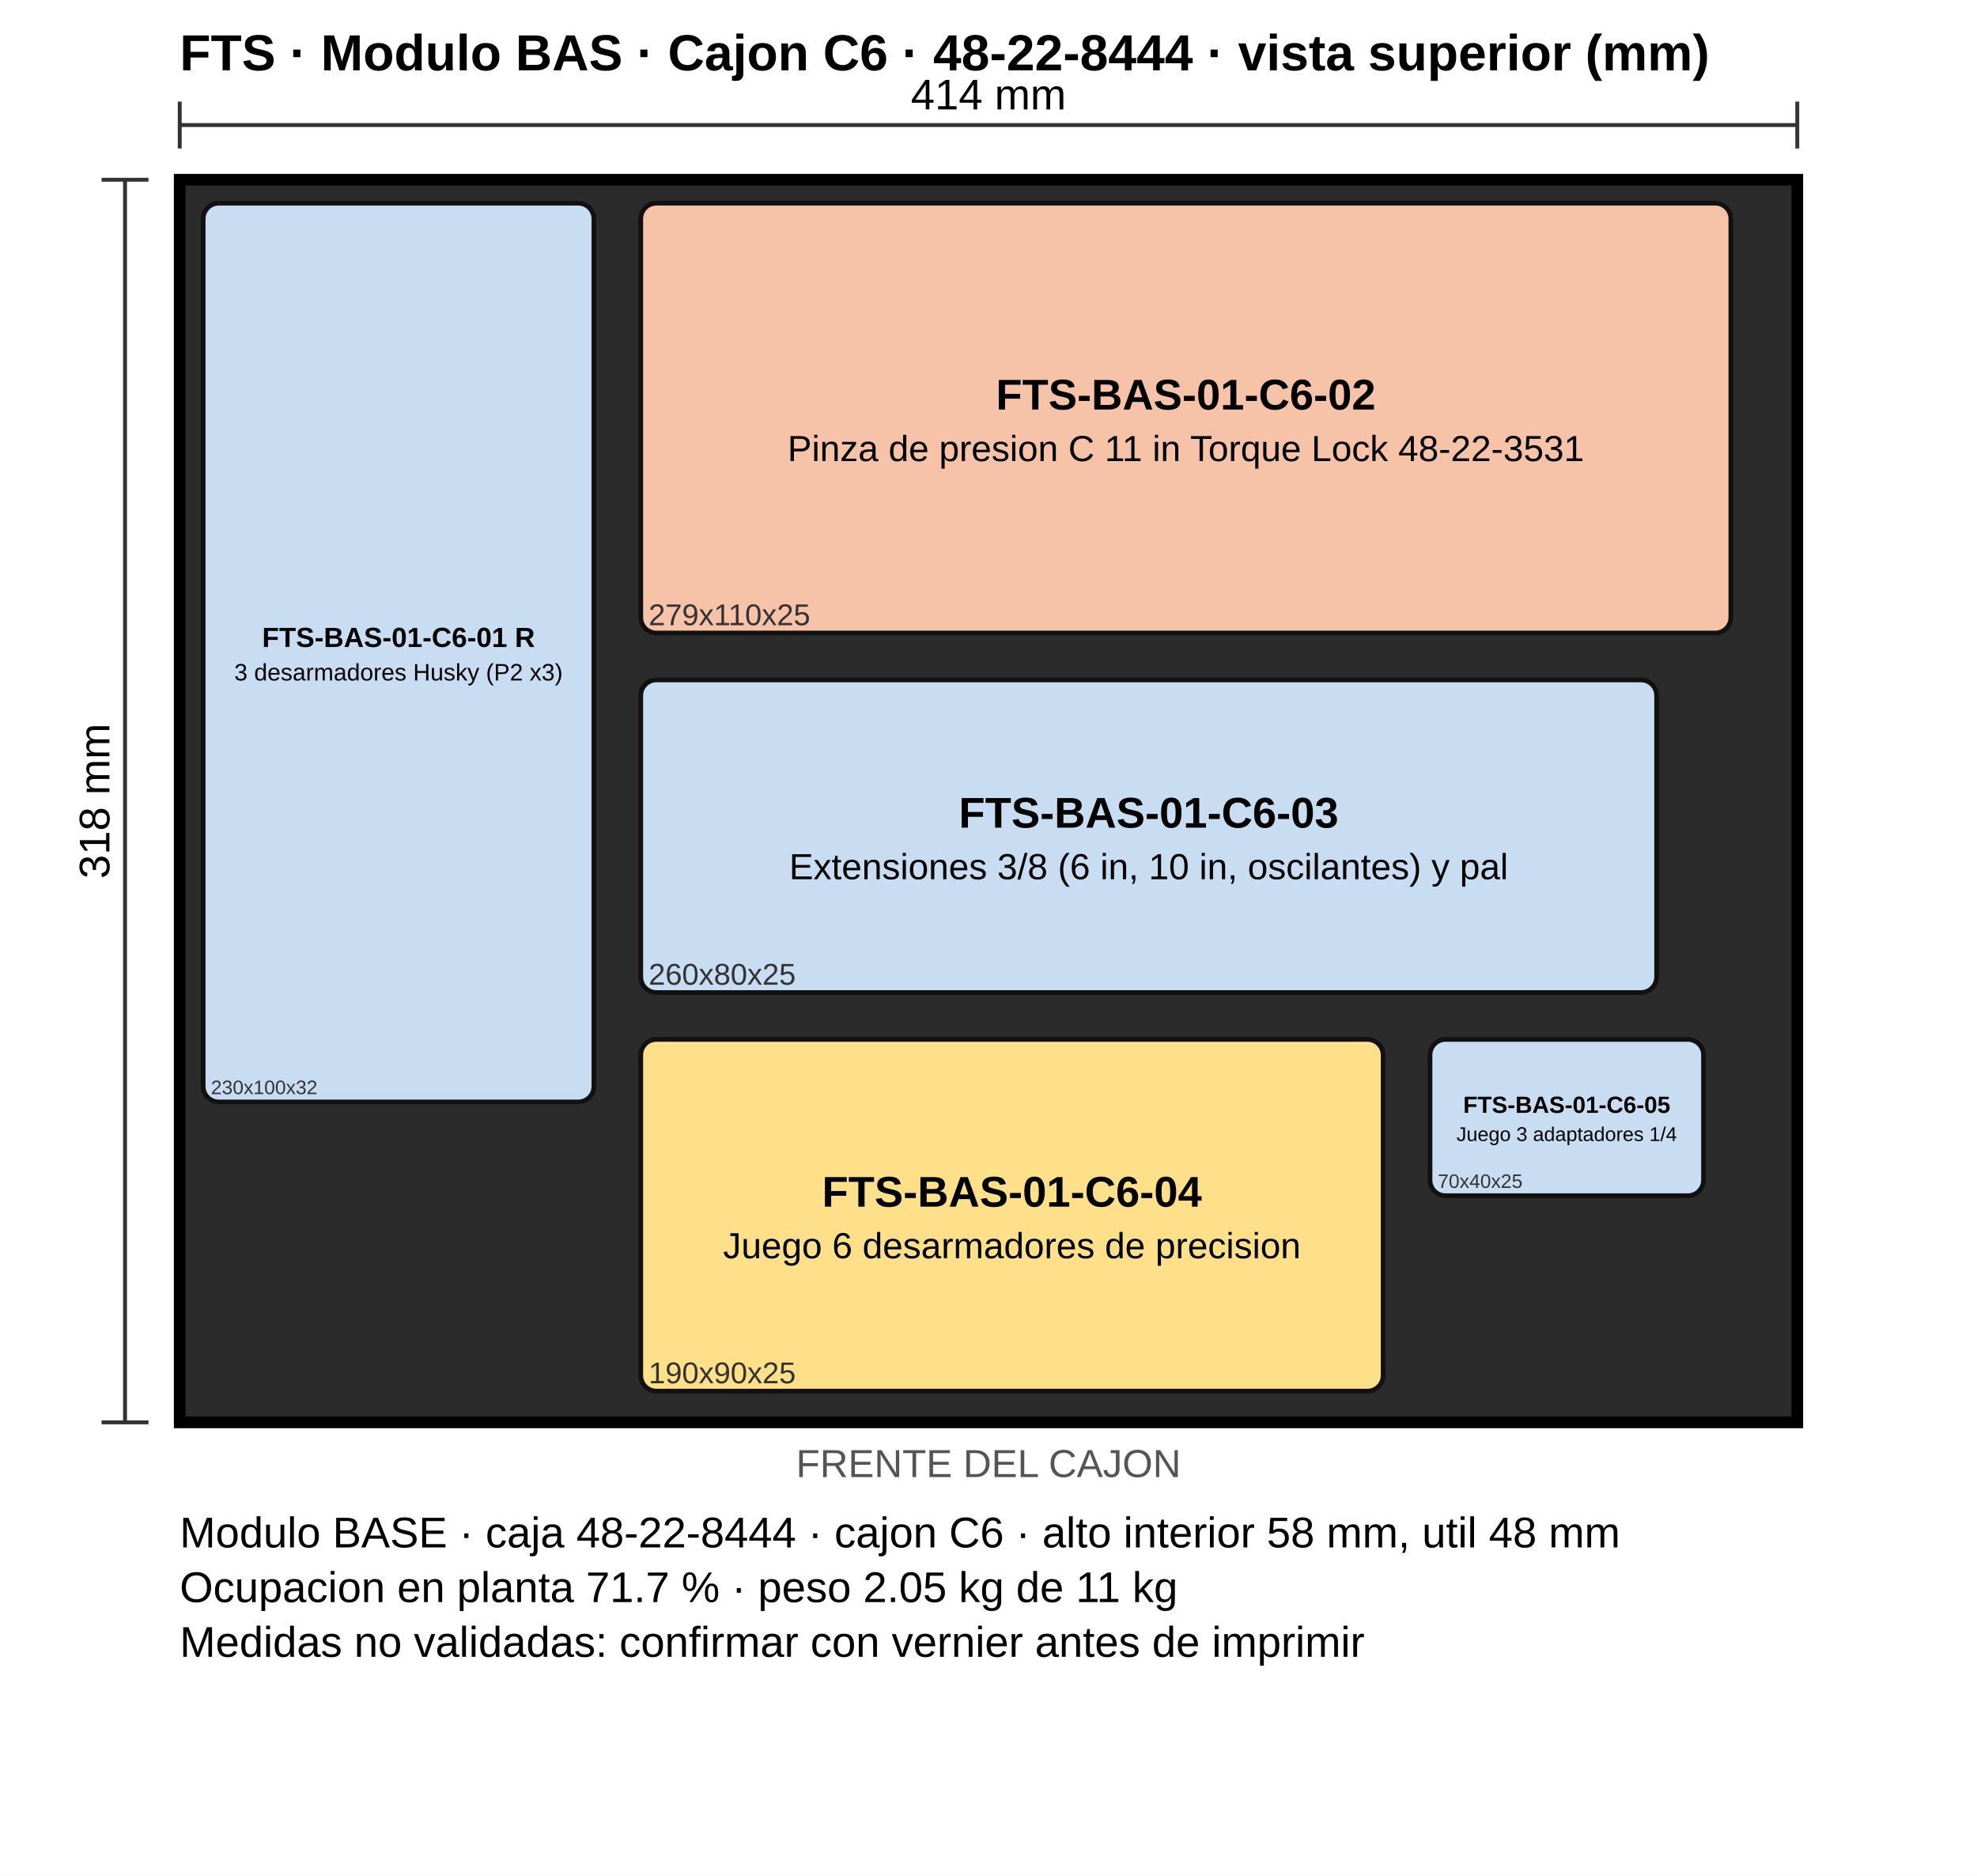
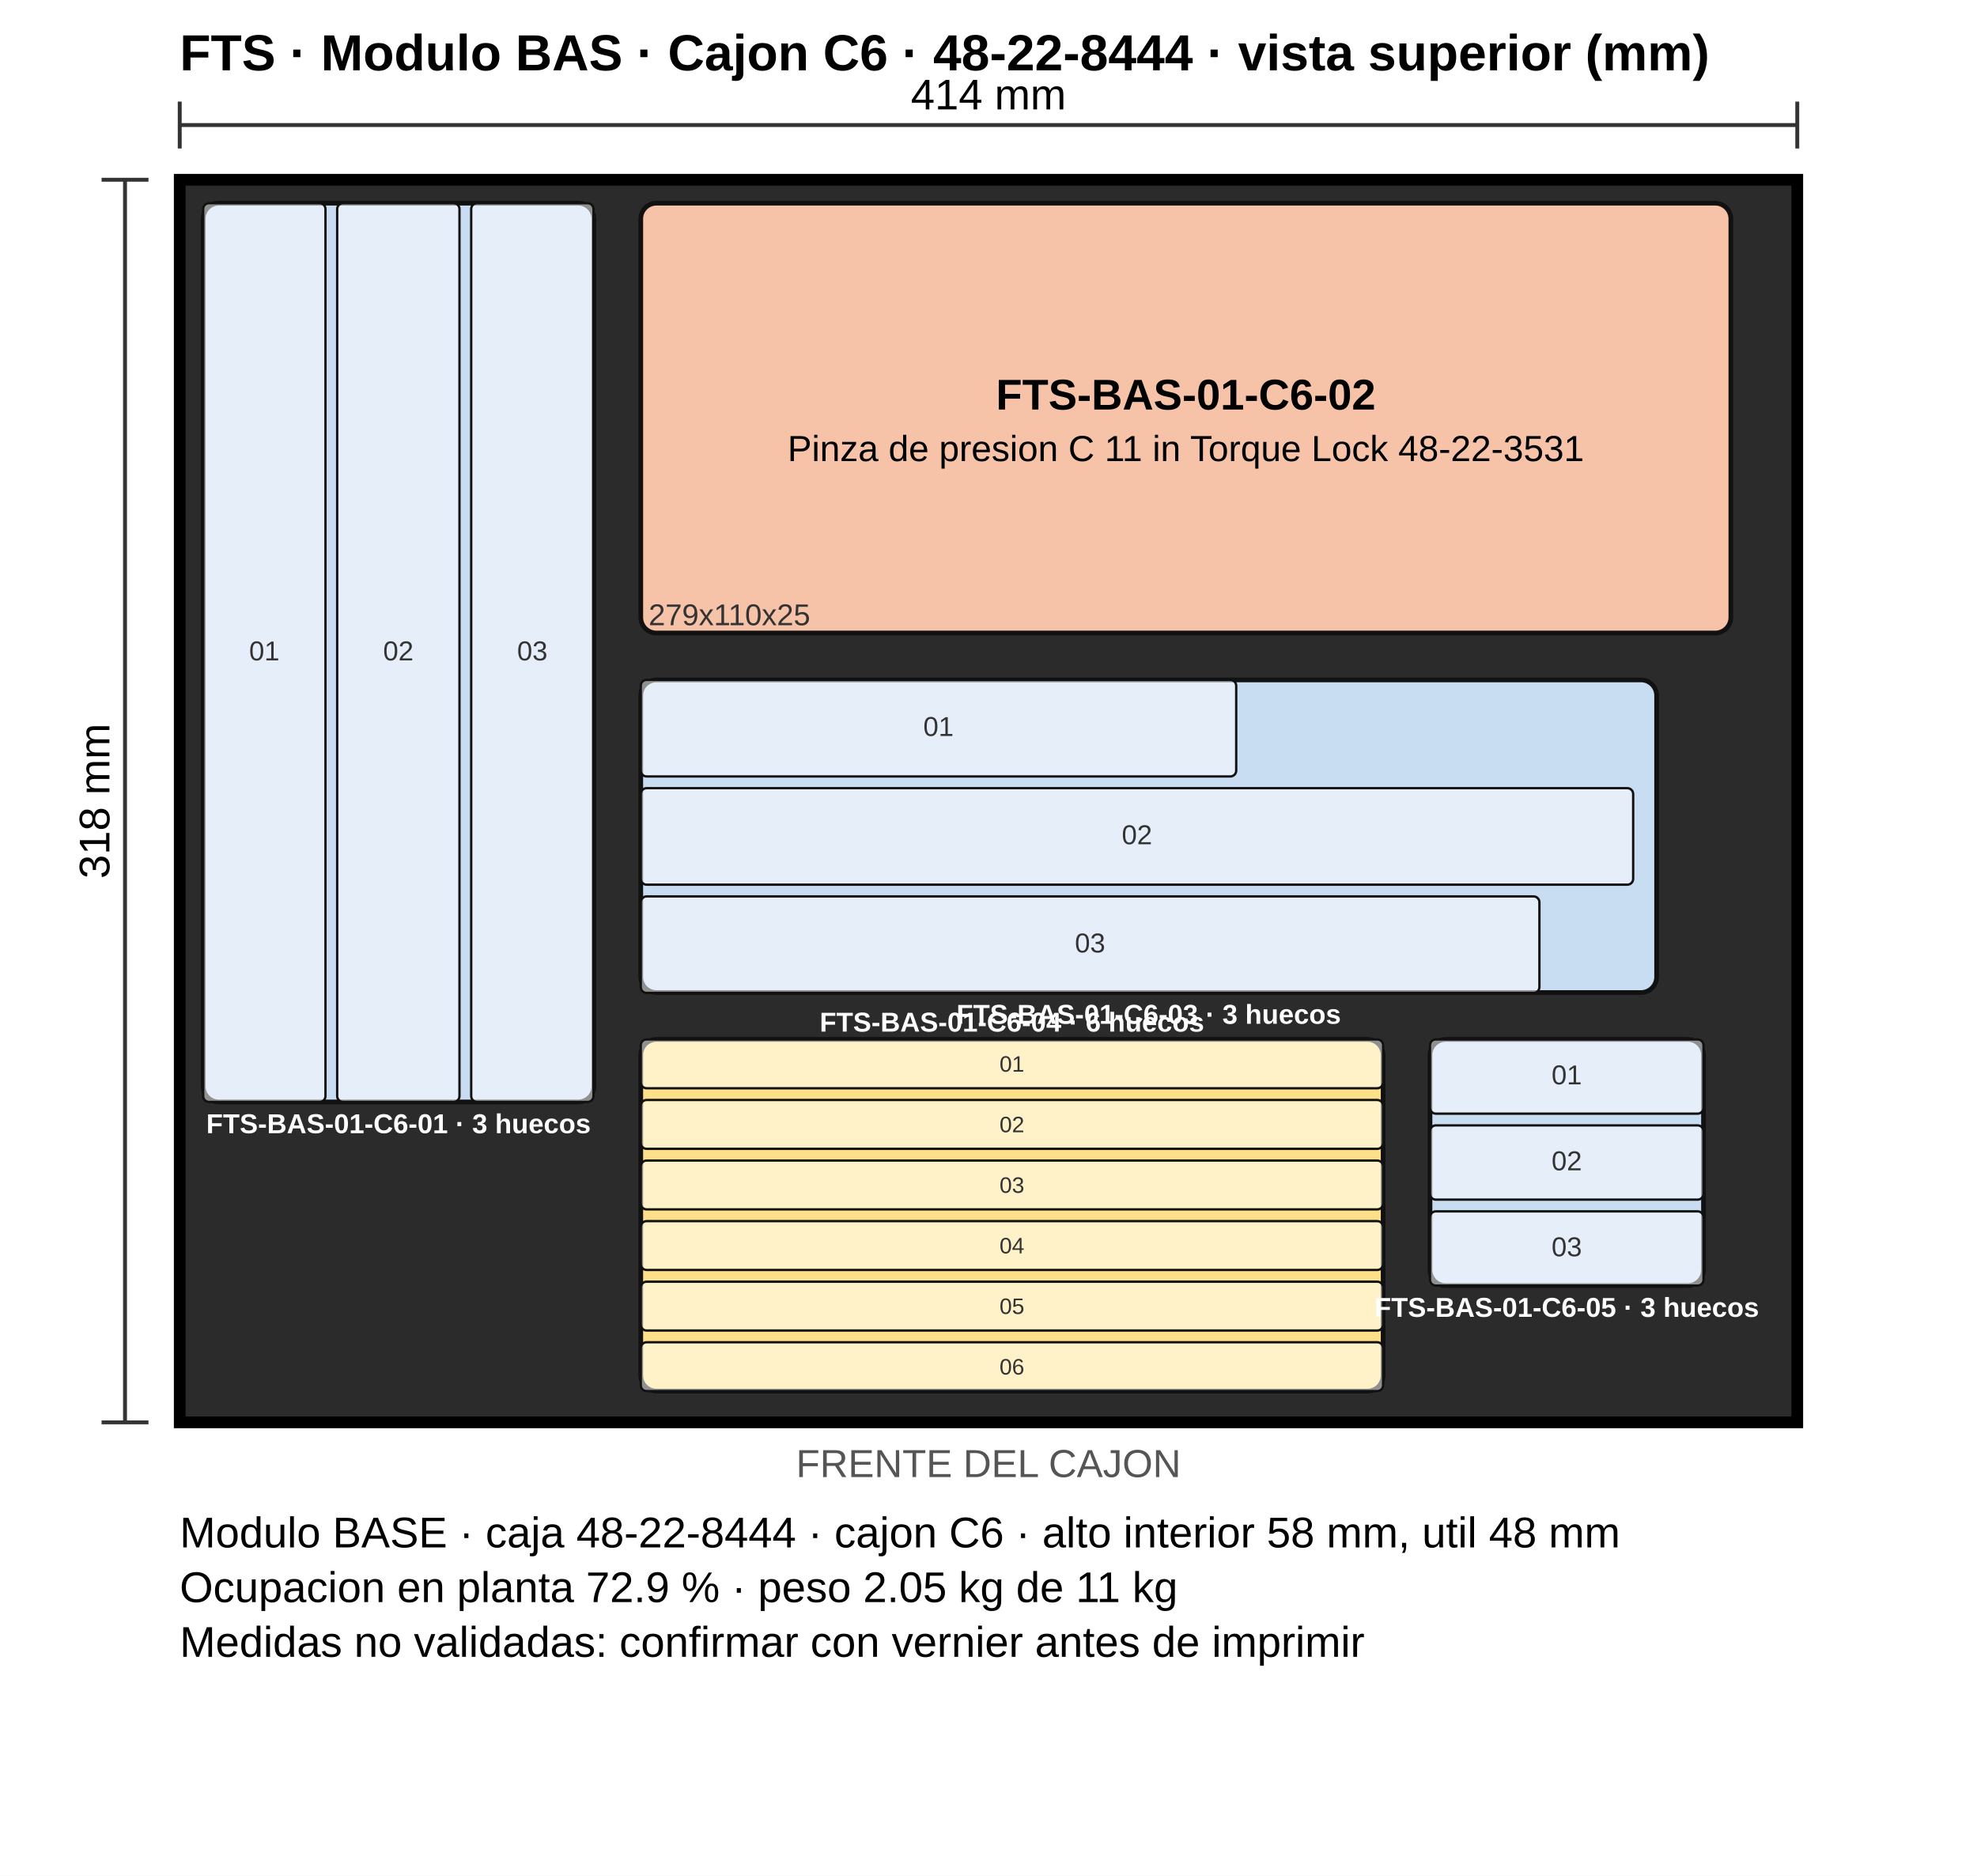
<svg xmlns="http://www.w3.org/2000/svg" viewBox="0 0 506 480" width="810" font-family="Arial, sans-serif">
  <rect x="0" y="0" width="506" height="480" fill="#ffffff" />
  <text x="46" y="18" font-size="13" font-weight="bold">FTS · Modulo BAS · Cajon C6 · 48-22-8444 · vista superior (mm)</text>
  <rect x="46" y="46" width="414" height="318" fill="#2b2b2b" stroke="#000" stroke-width="3" />
  <line x1="46" y1="32" x2="460" y2="32" stroke="#333" stroke-width="1" />
  <line x1="46" y1="26" x2="46" y2="38" stroke="#333" />
  <line x1="460" y1="26" x2="460" y2="38" stroke="#333" />
  <text x="253.0" y="28" font-size="11" text-anchor="middle">414 mm</text>
  <line x1="32" y1="46" x2="32" y2="364" stroke="#333" />
  <line x1="26" y1="46" x2="38" y2="46" stroke="#333" />
  <line x1="26" y1="364" x2="38" y2="364" stroke="#333" />
  <text x="28" y="205.0" font-size="11" text-anchor="middle" transform="rotate(-90 28 205.0)">318 mm</text>
  <text x="253.0" y="378" font-size="10" text-anchor="middle" fill="#555">FRENTE DEL CAJON</text>
  <rect x="52" y="52" width="100" height="230" rx="4" fill="#C9DDF2" stroke="#111" stroke-width="1.2" />
-   <text x="102.0" y="165.571" font-size="7.1" text-anchor="middle" font-weight="bold">FTS-BAS-01-C6-01 R</text>
-   <text x="102.0" y="174.143" font-size="6.1" text-anchor="middle">3 desarmadores Husky (P2 x3)</text>
-   <text x="54" y="280" font-size="5.0" fill="#333">230x100x32</text>
+   <rect x="52.0" y="52.0" width="31.3" height="230" rx="1.5" fill="#fff8" stroke="#111" stroke-width="0.6" />
+   <text x="67.65" y="169.0" font-size="7.0" text-anchor="middle" fill="#333">01</text>
+   <rect x="86.3" y="52.0" width="31.3" height="230" rx="1.5" fill="#fff8" stroke="#111" stroke-width="0.6" />
+   <text x="101.95" y="169.0" font-size="7.0" text-anchor="middle" fill="#333">02</text>
+   <rect x="120.6" y="52.0" width="31.3" height="230" rx="1.5" fill="#fff8" stroke="#111" stroke-width="0.6" />
+   <text x="136.25" y="169.0" font-size="7.0" text-anchor="middle" fill="#333">03</text>
+   <text x="102.0" y="290" font-size="7" text-anchor="middle" font-weight="bold" fill="#fff">FTS-BAS-01-C6-01 · 3 huecos</text>
  <rect x="164" y="52" width="279" height="110" rx="4" fill="#F6C2A8" stroke="#111" stroke-width="1.2" />
  <text x="303.5" y="104.8" font-size="11.0" text-anchor="middle" font-weight="bold">FTS-BAS-01-C6-02</text>
  <text x="303.5" y="118.0" font-size="9.3" text-anchor="middle">Pinza de presion C 11 in Torque Lock 48-22-3531</text>
  <text x="166" y="160" font-size="7.7" fill="#333">279x110x25</text>
  <rect x="164" y="174" width="260" height="80" rx="4" fill="#C9DDF2" stroke="#111" stroke-width="1.2" />
-   <text x="294.0" y="211.8" font-size="11.0" text-anchor="middle" font-weight="bold">FTS-BAS-01-C6-03</text>
-   <text x="294.0" y="225.0" font-size="9.3" text-anchor="middle">Extensiones 3/8 (6 in, 10 in, oscilantes) y pal</text>
-   <text x="166" y="252" font-size="7.7" fill="#333">260x80x25</text>
+   <rect x="164.0" y="174.0" width="152.4" height="24.7" rx="1.5" fill="#fff8" stroke="#111" stroke-width="0.6" />
+   <text x="240.2" y="188.35" font-size="7.0" text-anchor="middle" fill="#333">01</text>
+   <rect x="164.0" y="201.7" width="254.0" height="24.7" rx="1.5" fill="#fff8" stroke="#111" stroke-width="0.6" />
+   <text x="291.0" y="216.05" font-size="7.0" text-anchor="middle" fill="#333">02</text>
+   <rect x="164.0" y="229.4" width="230.0" height="24.7" rx="1.5" fill="#fff8" stroke="#111" stroke-width="0.6" />
+   <text x="279.0" y="243.75" font-size="7.0" text-anchor="middle" fill="#333">03</text>
+   <text x="294.0" y="262" font-size="7" text-anchor="middle" font-weight="bold" fill="#fff">FTS-BAS-01-C6-03 · 3 huecos</text>
  <rect x="164" y="266" width="190" height="90" rx="4" fill="#FFE08A" stroke="#111" stroke-width="1.2" />
-   <text x="259.0" y="308.8" font-size="11.0" text-anchor="middle" font-weight="bold">FTS-BAS-01-C6-04</text>
-   <text x="259.0" y="322.0" font-size="9.3" text-anchor="middle">Juego 6 desarmadores de precision </text>
-   <text x="166" y="354" font-size="7.7" fill="#333">190x90x25</text>
-   <rect x="366" y="266" width="70" height="40" rx="4" fill="#C9DDF2" stroke="#111" stroke-width="1.2" />
-   <text x="401.0" y="284.8" font-size="6.0" text-anchor="middle" font-weight="bold">FTS-BAS-01-C6-05</text>
-   <text x="401.0" y="292.0" font-size="5.1" text-anchor="middle">Juego 3 adaptadores 1/4</text>
-   <text x="368" y="304" font-size="5.0" fill="#333">70x40x25</text>
+   <rect x="164.0" y="266.0" width="190" height="12.5" rx="1.5" fill="#fff8" stroke="#111" stroke-width="0.6" />
+   <text x="259.0" y="274.25" font-size="5.7" text-anchor="middle" fill="#333">01</text>
+   <rect x="164.0" y="281.5" width="190" height="12.5" rx="1.5" fill="#fff8" stroke="#111" stroke-width="0.6" />
+   <text x="259.0" y="289.75" font-size="5.7" text-anchor="middle" fill="#333">02</text>
+   <rect x="164.0" y="297.0" width="190" height="12.5" rx="1.5" fill="#fff8" stroke="#111" stroke-width="0.6" />
+   <text x="259.0" y="305.25" font-size="5.7" text-anchor="middle" fill="#333">03</text>
+   <rect x="164.0" y="312.5" width="190" height="12.5" rx="1.5" fill="#fff8" stroke="#111" stroke-width="0.6" />
+   <text x="259.0" y="320.75" font-size="5.7" text-anchor="middle" fill="#333">04</text>
+   <rect x="164.0" y="328.0" width="190" height="12.5" rx="1.5" fill="#fff8" stroke="#111" stroke-width="0.6" />
+   <text x="259.0" y="336.25" font-size="5.7" text-anchor="middle" fill="#333">05</text>
+   <rect x="164.0" y="343.5" width="190" height="12.5" rx="1.5" fill="#fff8" stroke="#111" stroke-width="0.6" />
+   <text x="259.0" y="351.75" font-size="5.7" text-anchor="middle" fill="#333">06</text>
+   <text x="259.0" y="264" font-size="7" text-anchor="middle" font-weight="bold" fill="#fff">FTS-BAS-01-C6-04 · 6 huecos</text>
+   <rect x="366" y="266" width="70" height="63.0" rx="4" fill="#C9DDF2" stroke="#111" stroke-width="1.2" />
+   <rect x="366.0" y="266.0" width="70" height="19.0" rx="1.5" fill="#fff8" stroke="#111" stroke-width="0.6" />
+   <text x="401.0" y="277.5" font-size="7.0" text-anchor="middle" fill="#333">01</text>
+   <rect x="366.0" y="288.0" width="70" height="19.0" rx="1.5" fill="#fff8" stroke="#111" stroke-width="0.6" />
+   <text x="401.0" y="299.5" font-size="7.0" text-anchor="middle" fill="#333">02</text>
+   <rect x="366.0" y="310.0" width="70" height="19.0" rx="1.5" fill="#fff8" stroke="#111" stroke-width="0.6" />
+   <text x="401.0" y="321.5" font-size="7.0" text-anchor="middle" fill="#333">03</text>
+   <text x="401.0" y="337.0" font-size="7" text-anchor="middle" font-weight="bold" fill="#fff">FTS-BAS-01-C6-05 · 3 huecos</text>
  <text x="46" y="396" font-size="11" fill="#000">Modulo BASE · caja 48-22-8444 · cajon C6 · alto interior 58 mm, util 48 mm</text>
-   <text x="46" y="410" font-size="11" fill="#000">Ocupacion en planta 71.7 % · peso 2.05 kg de 11 kg</text>
+   <text x="46" y="410" font-size="11" fill="#000">Ocupacion en planta 72.9 % · peso 2.05 kg de 11 kg</text>
  <text x="46" y="424" font-size="11" fill="#000">Medidas no validadas: confirmar con vernier antes de imprimir</text>
</svg>
